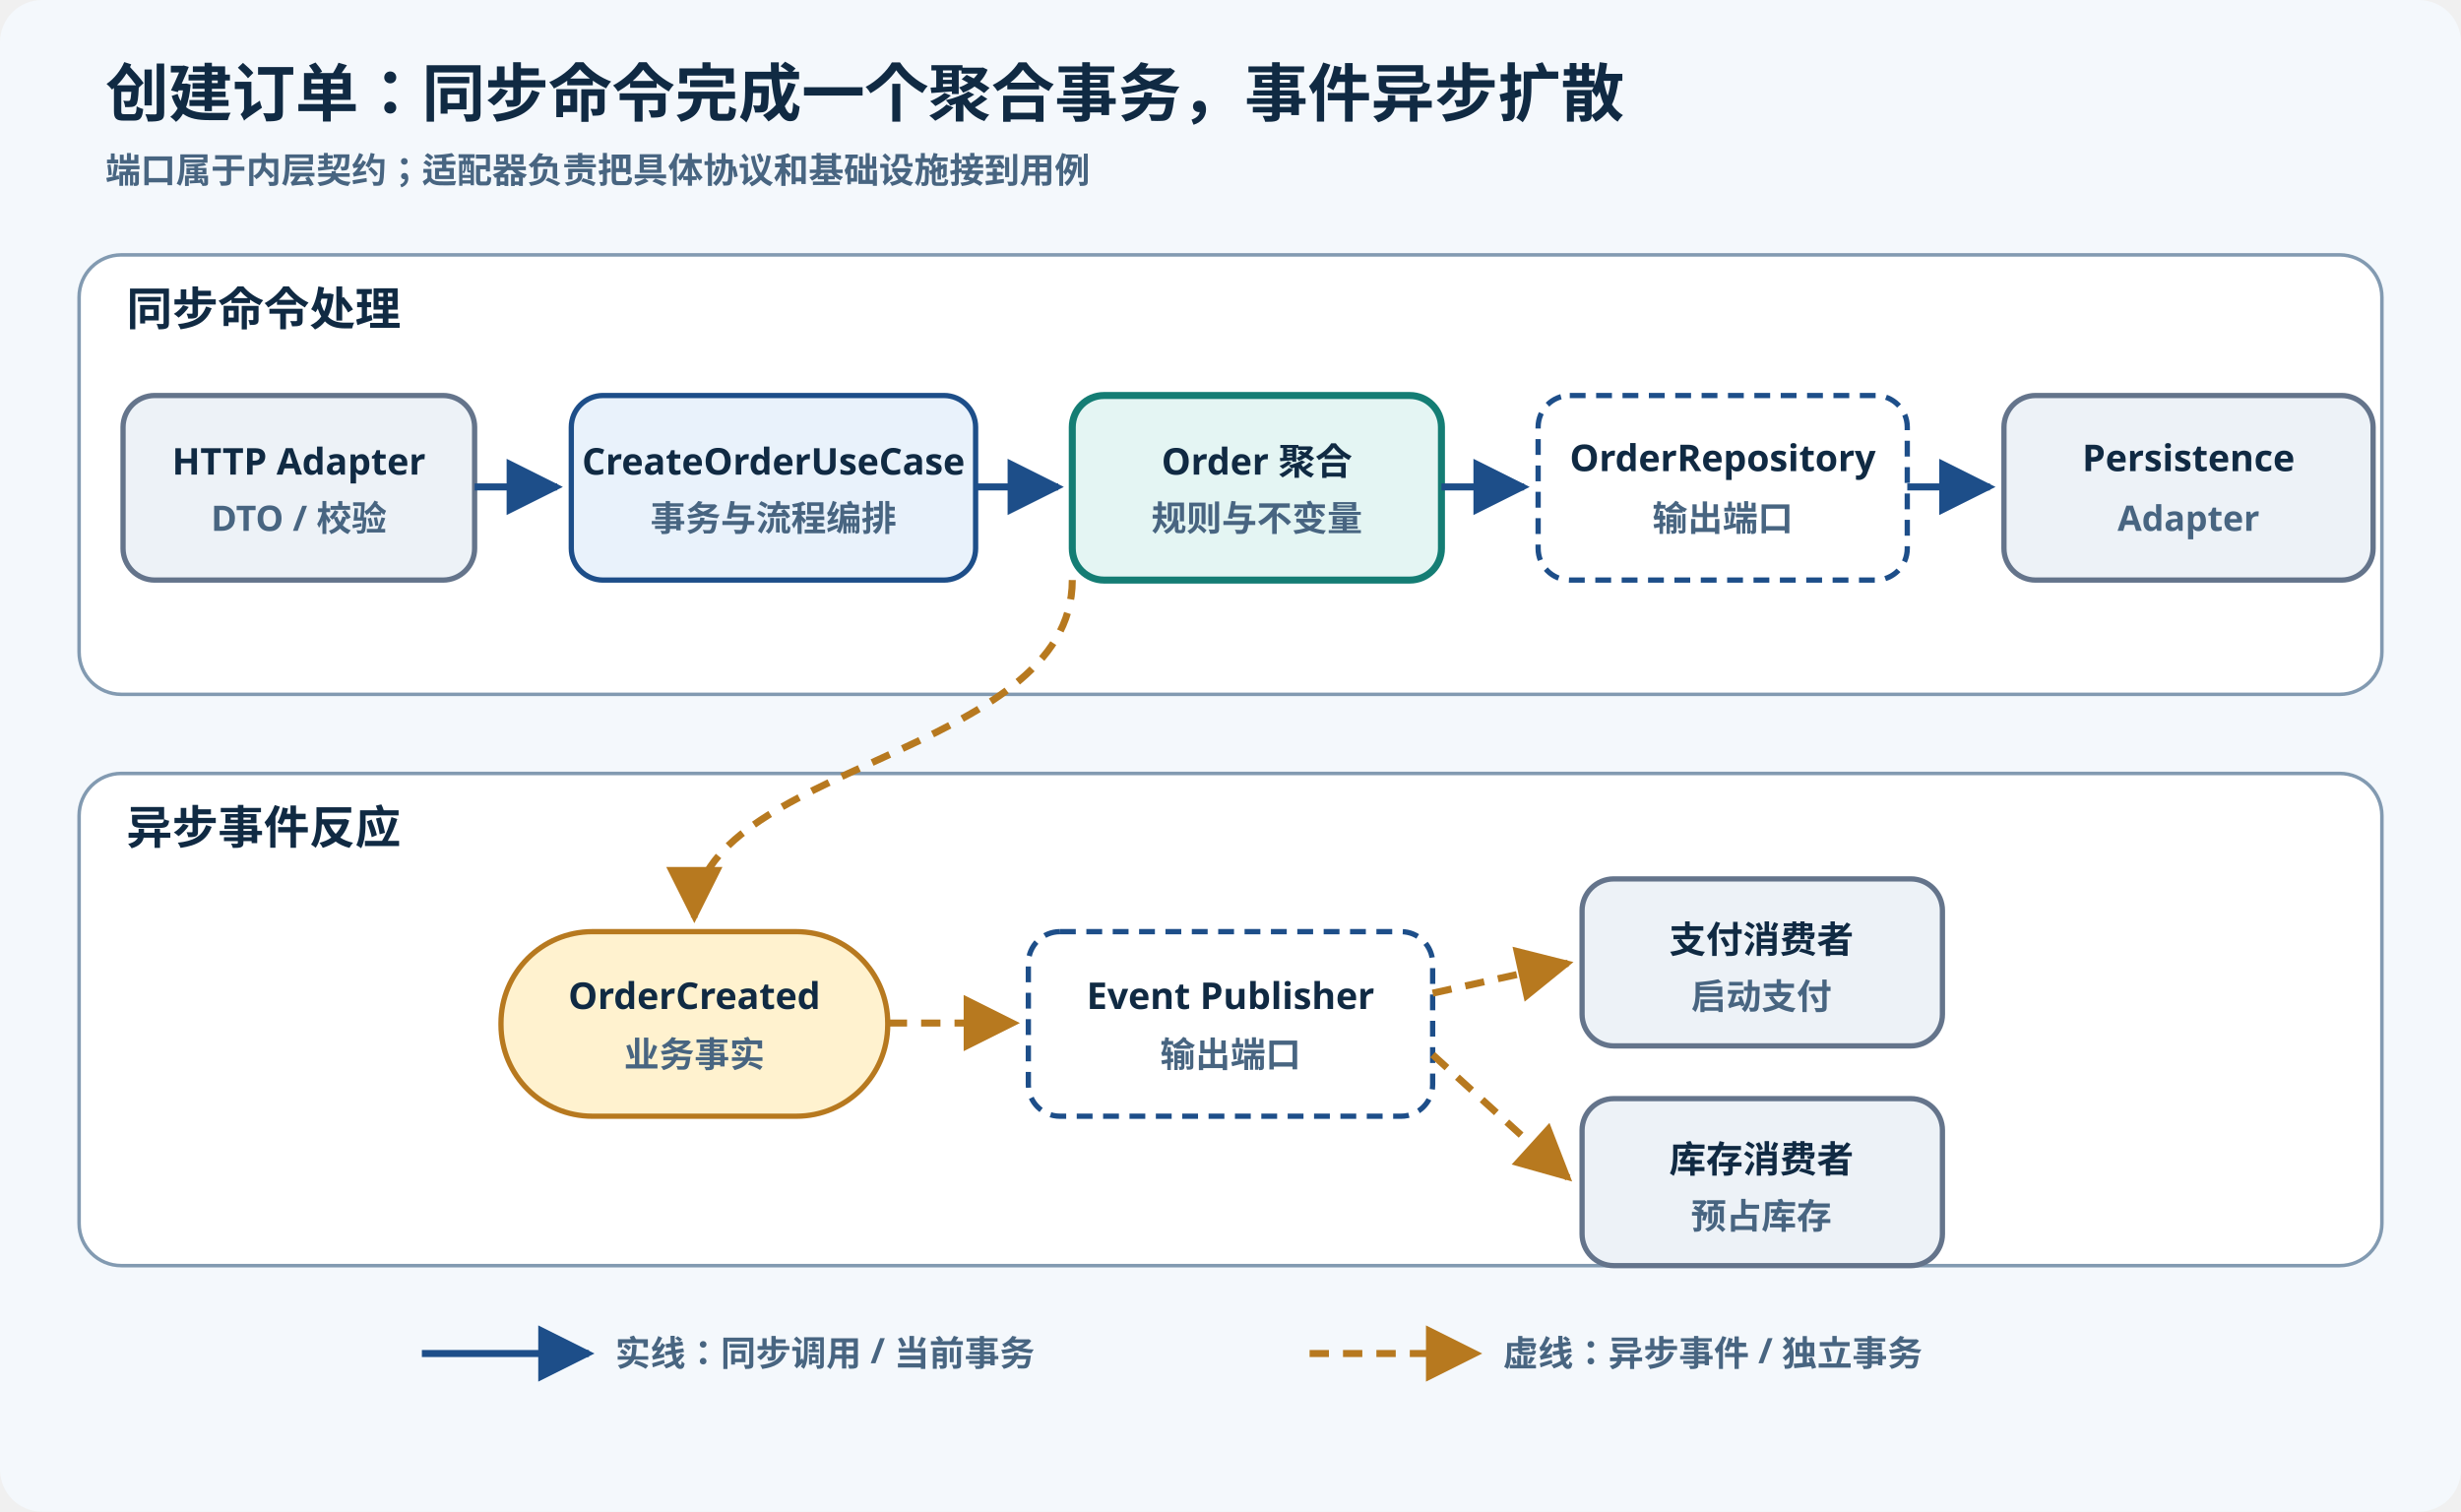
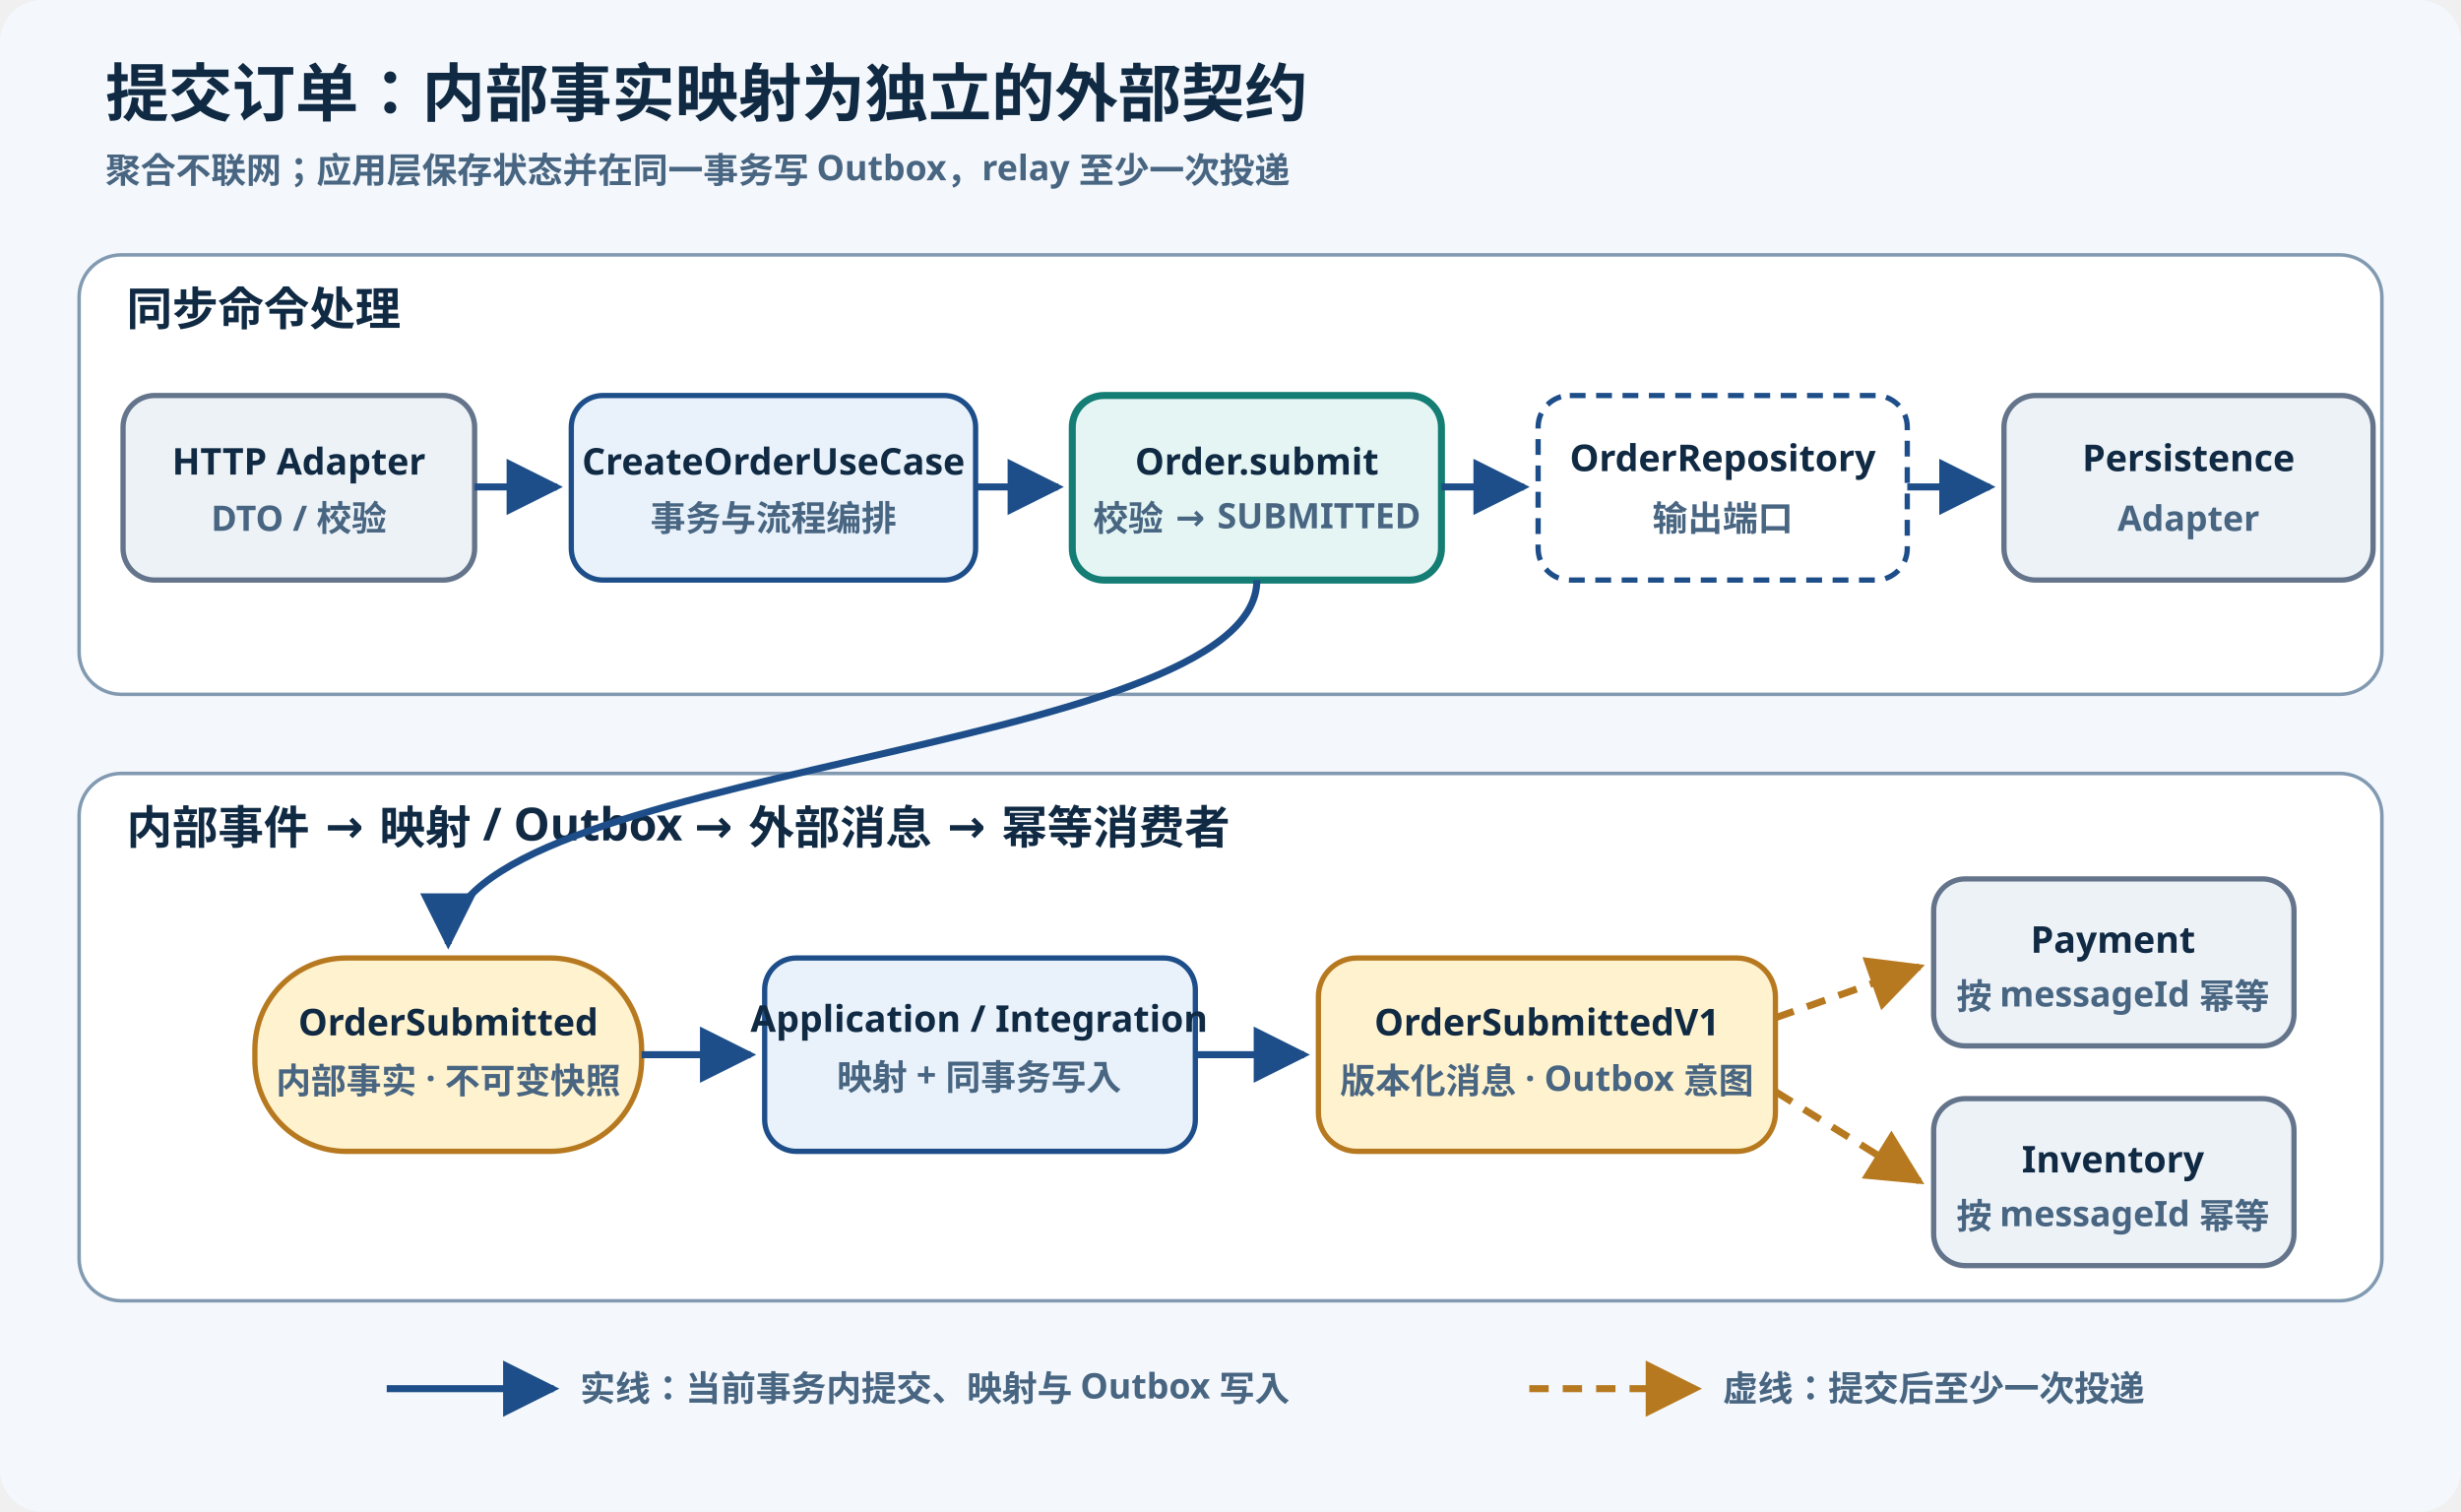
<svg xmlns="http://www.w3.org/2000/svg" viewBox="0 0 1400 860" preserveAspectRatio="xMidYMid meet" role="img" aria-labelledby="orderflow-title orderflow-desc">
  <defs>
    <marker id="orderflow-sync-arrow" viewBox="0 0 10 10" refX="9" refY="5" markerWidth="8" markerHeight="8" orient="auto">
      <path d="M0 0 10 5 0 10Z" class="arrow-fill" />
    </marker>
    <marker id="orderflow-async-arrow" viewBox="0 0 10 10" refX="9" refY="5" markerWidth="8" markerHeight="8" orient="auto">
      <path d="M0 0 10 5 0 10Z" class="amber-fill" />
    </marker>
  </defs>
  <style>
    .bg{fill:#f4f8fc}.heading{font:700 36px system-ui,sans-serif;fill:#102a43}.section{font:700 26px system-ui,sans-serif;fill:#102a43}.label{font:700 21px system-ui,sans-serif;fill:#102a43}.small{font:600 20px system-ui,sans-serif;fill:#486581}.adapter{fill:#edf2f7;stroke:#64748b;stroke-width:3}.app{fill:#e9f2fb;stroke:#1d4e89;stroke-width:3}.domain{fill:#e4f5f3;stroke:#147d74;stroke-width:4}.port{fill:#fff;stroke:#1d4e89;stroke-width:3;stroke-dasharray:9 6}.event{fill:#fff2cf;stroke:#b7791f;stroke-width:3}.sync{fill:none;stroke:#1d4e89;stroke-width:4;marker-end:url(#orderflow-sync-arrow)}.async{fill:none;stroke:#b7791f;stroke-width:4;stroke-dasharray:11 8;marker-end:url(#orderflow-async-arrow)}.arrow-fill{fill:#1d4e89}.amber-fill{fill:#b7791f}.lane{fill:#fff;stroke:#829ab1;stroke-width:2}@media(prefers-color-scheme:dark){.bg{fill:#071827}.heading,.section,.label{fill:#edf6ff}.small{fill:#b9cce0}.adapter{fill:#16283a;stroke:#9eb3c7}.app{fill:#102d48;stroke:#78aee8}.domain{fill:#0b302f;stroke:#55c7b8}.port,.lane{fill:#0d253a;stroke:#78aee8}.event{fill:#3a2b0d;stroke:#e9b75c}.sync{stroke:#82b7ee}.async{stroke:#e9b75c}.arrow-fill{fill:#82b7ee}.amber-fill{fill:#e9b75c}}
  </style>
  <rect class="bg" width="1400" height="860" rx="24" />
-   <text class="heading" x="60" y="66">创建订单：同步命令完成一个聚合事务，事件异步扩散</text>
-   <text class="small" x="60" y="104">端口属于内层契约；适配器负责把具体协议和基础设施接到用例</text>
+   <text class="heading" x="60" y="66">提交订单：内部事实映射为独立的外部契约</text>
+   <text class="small" x="60" y="104">聚合不联网；应用层保存状态并在同一事务写 Outbox，relay 至少一次投递</text>
  <rect class="lane" x="45" y="145" width="1310" height="250" rx="24" />
  <text class="section" x="72" y="185">同步命令处理</text>
  <g transform="translate(70 225)">
    <rect class="adapter" width="200" height="105" rx="18" />
    <text class="label" x="100" y="45" text-anchor="middle">HTTP Adapter</text>
    <text class="small" x="100" y="77" text-anchor="middle">DTO / 校验</text>
    <rect class="app" x="255" width="230" height="105" rx="18" />
    <text class="label" x="370" y="45" text-anchor="middle">CreateOrderUseCase</text>
    <text class="small" x="370" y="77" text-anchor="middle">事务与流程编排</text>
    <rect class="domain" x="540" width="210" height="105" rx="18" />
-     <text class="label" x="645" y="45" text-anchor="middle">Order 聚合</text>
-     <text class="small" x="645" y="77" text-anchor="middle">规则与不变量</text>
+     <text class="label" x="645" y="45" text-anchor="middle">Order.submit</text>
+     <text class="small" x="645" y="77" text-anchor="middle">校验 → SUBMITTED</text>
    <rect class="port" x="805" width="210" height="105" rx="18" />
    <text class="label" x="910" y="43" text-anchor="middle">OrderRepository</text>
    <text class="small" x="910" y="77" text-anchor="middle">输出端口</text>
    <rect class="adapter" x="1070" width="210" height="105" rx="18" />
    <text class="label" x="1175" y="43" text-anchor="middle">Persistence</text>
    <text class="small" x="1175" y="77" text-anchor="middle">Adapter</text>
    <path class="sync" d="M200 52H247" />
    <path class="sync" d="M485 52H532" />
    <path class="sync" d="M750 52H797" />
    <path class="sync" d="M1015 52H1062" />
  </g>
-   <rect class="lane" x="45" y="440" width="1310" height="280" rx="24" />
-   <text class="section" x="72" y="480">异步事件反应</text>
-   <rect class="event" x="285" y="530" width="220" height="105" rx="52" />
-   <text class="label" x="395" y="574" text-anchor="middle">OrderCreated</text>
-   <text class="small" x="395" y="607" text-anchor="middle">业务事实</text>
-   <rect class="port" x="585" y="530" width="230" height="105" rx="18" />
-   <text class="label" x="700" y="574" text-anchor="middle">Event Publisher</text>
-   <text class="small" x="700" y="607" text-anchor="middle">输出端口</text>
-   <rect class="adapter" x="900" y="500" width="205" height="95" rx="18" />
-   <text class="label" x="1002" y="542" text-anchor="middle">支付消费者</text>
-   <text class="small" x="1002" y="574" text-anchor="middle">启动支付</text>
-   <rect class="adapter" x="900" y="625" width="205" height="95" rx="18" />
-   <text class="label" x="1002" y="667" text-anchor="middle">库存消费者</text>
-   <text class="small" x="1002" y="699" text-anchor="middle">预占库存</text>
-   <path class="async" d="M610 330C610 430 395 435 395 522" />
-   <path class="async" d="M505 582H577" />
-   <path class="async" d="M815 565L892 548" />
-   <path class="async" d="M815 600L892 670" />
-   <g transform="translate(240 770)">
+   <rect class="lane" x="45" y="440" width="1310" height="300" rx="24" />
+   <text class="section" x="72" y="480">内部事件 → 映射 / Outbox → 外部消息 → 幂等消费者</text>
+   <rect class="event" x="145" y="545" width="220" height="110" rx="52" />
+   <text class="label" x="255" y="589" text-anchor="middle">OrderSubmitted</text>
+   <text class="small" x="255" y="622" text-anchor="middle">内部事实 · 不可变快照</text>
+   <rect class="app" x="435" y="545" width="245" height="110" rx="18" />
+   <text class="label" x="557" y="587" text-anchor="middle">Application / Integration</text>
+   <text class="small" x="557" y="620" text-anchor="middle">映射 + 同事务写入</text>
+   <rect class="event" x="750" y="545" width="260" height="110" rx="22" />
+   <text class="label" x="880" y="589" text-anchor="middle">OrderSubmittedV1</text>
+   <text class="small" x="880" y="622" text-anchor="middle">版本化消息 · Outbox 意图</text>
+   <rect class="adapter" x="1100" y="500" width="205" height="95" rx="18" />
+   <text class="label" x="1202" y="542" text-anchor="middle">Payment</text>
+   <text class="small" x="1202" y="574" text-anchor="middle">按 messageId 幂等</text>
+   <rect class="adapter" x="1100" y="625" width="205" height="95" rx="18" />
+   <text class="label" x="1202" y="667" text-anchor="middle">Inventory</text>
+   <text class="small" x="1202" y="699" text-anchor="middle">按 messageId 幂等</text>
+   <path class="sync" d="M715 330C715 430 255 435 255 537" />
+   <path class="sync" d="M365 600H427" />
+   <path class="sync" d="M680 600H742" />
+   <path class="async" d="M1010 579L1092 550" />
+   <path class="async" d="M1010 621L1092 672" />
+   <g transform="translate(220 790)">
    <path class="sync" d="M0 0H95" />
-     <text class="small" x="110" y="7">实线：同步调用 / 当前事务</text>
-     <path class="async" d="M505 0H600" />
-     <text class="small" x="615" y="7">虚线：异步事件 / 独立事务</text>
+     <text class="small" x="110" y="7">实线：当前事务内提交、映射与 Outbox 写入</text>
+     <path class="async" d="M650 0H745" />
+     <text class="small" x="760" y="7">虚线：提交后至少一次投递</text>
  </g>
</svg>
